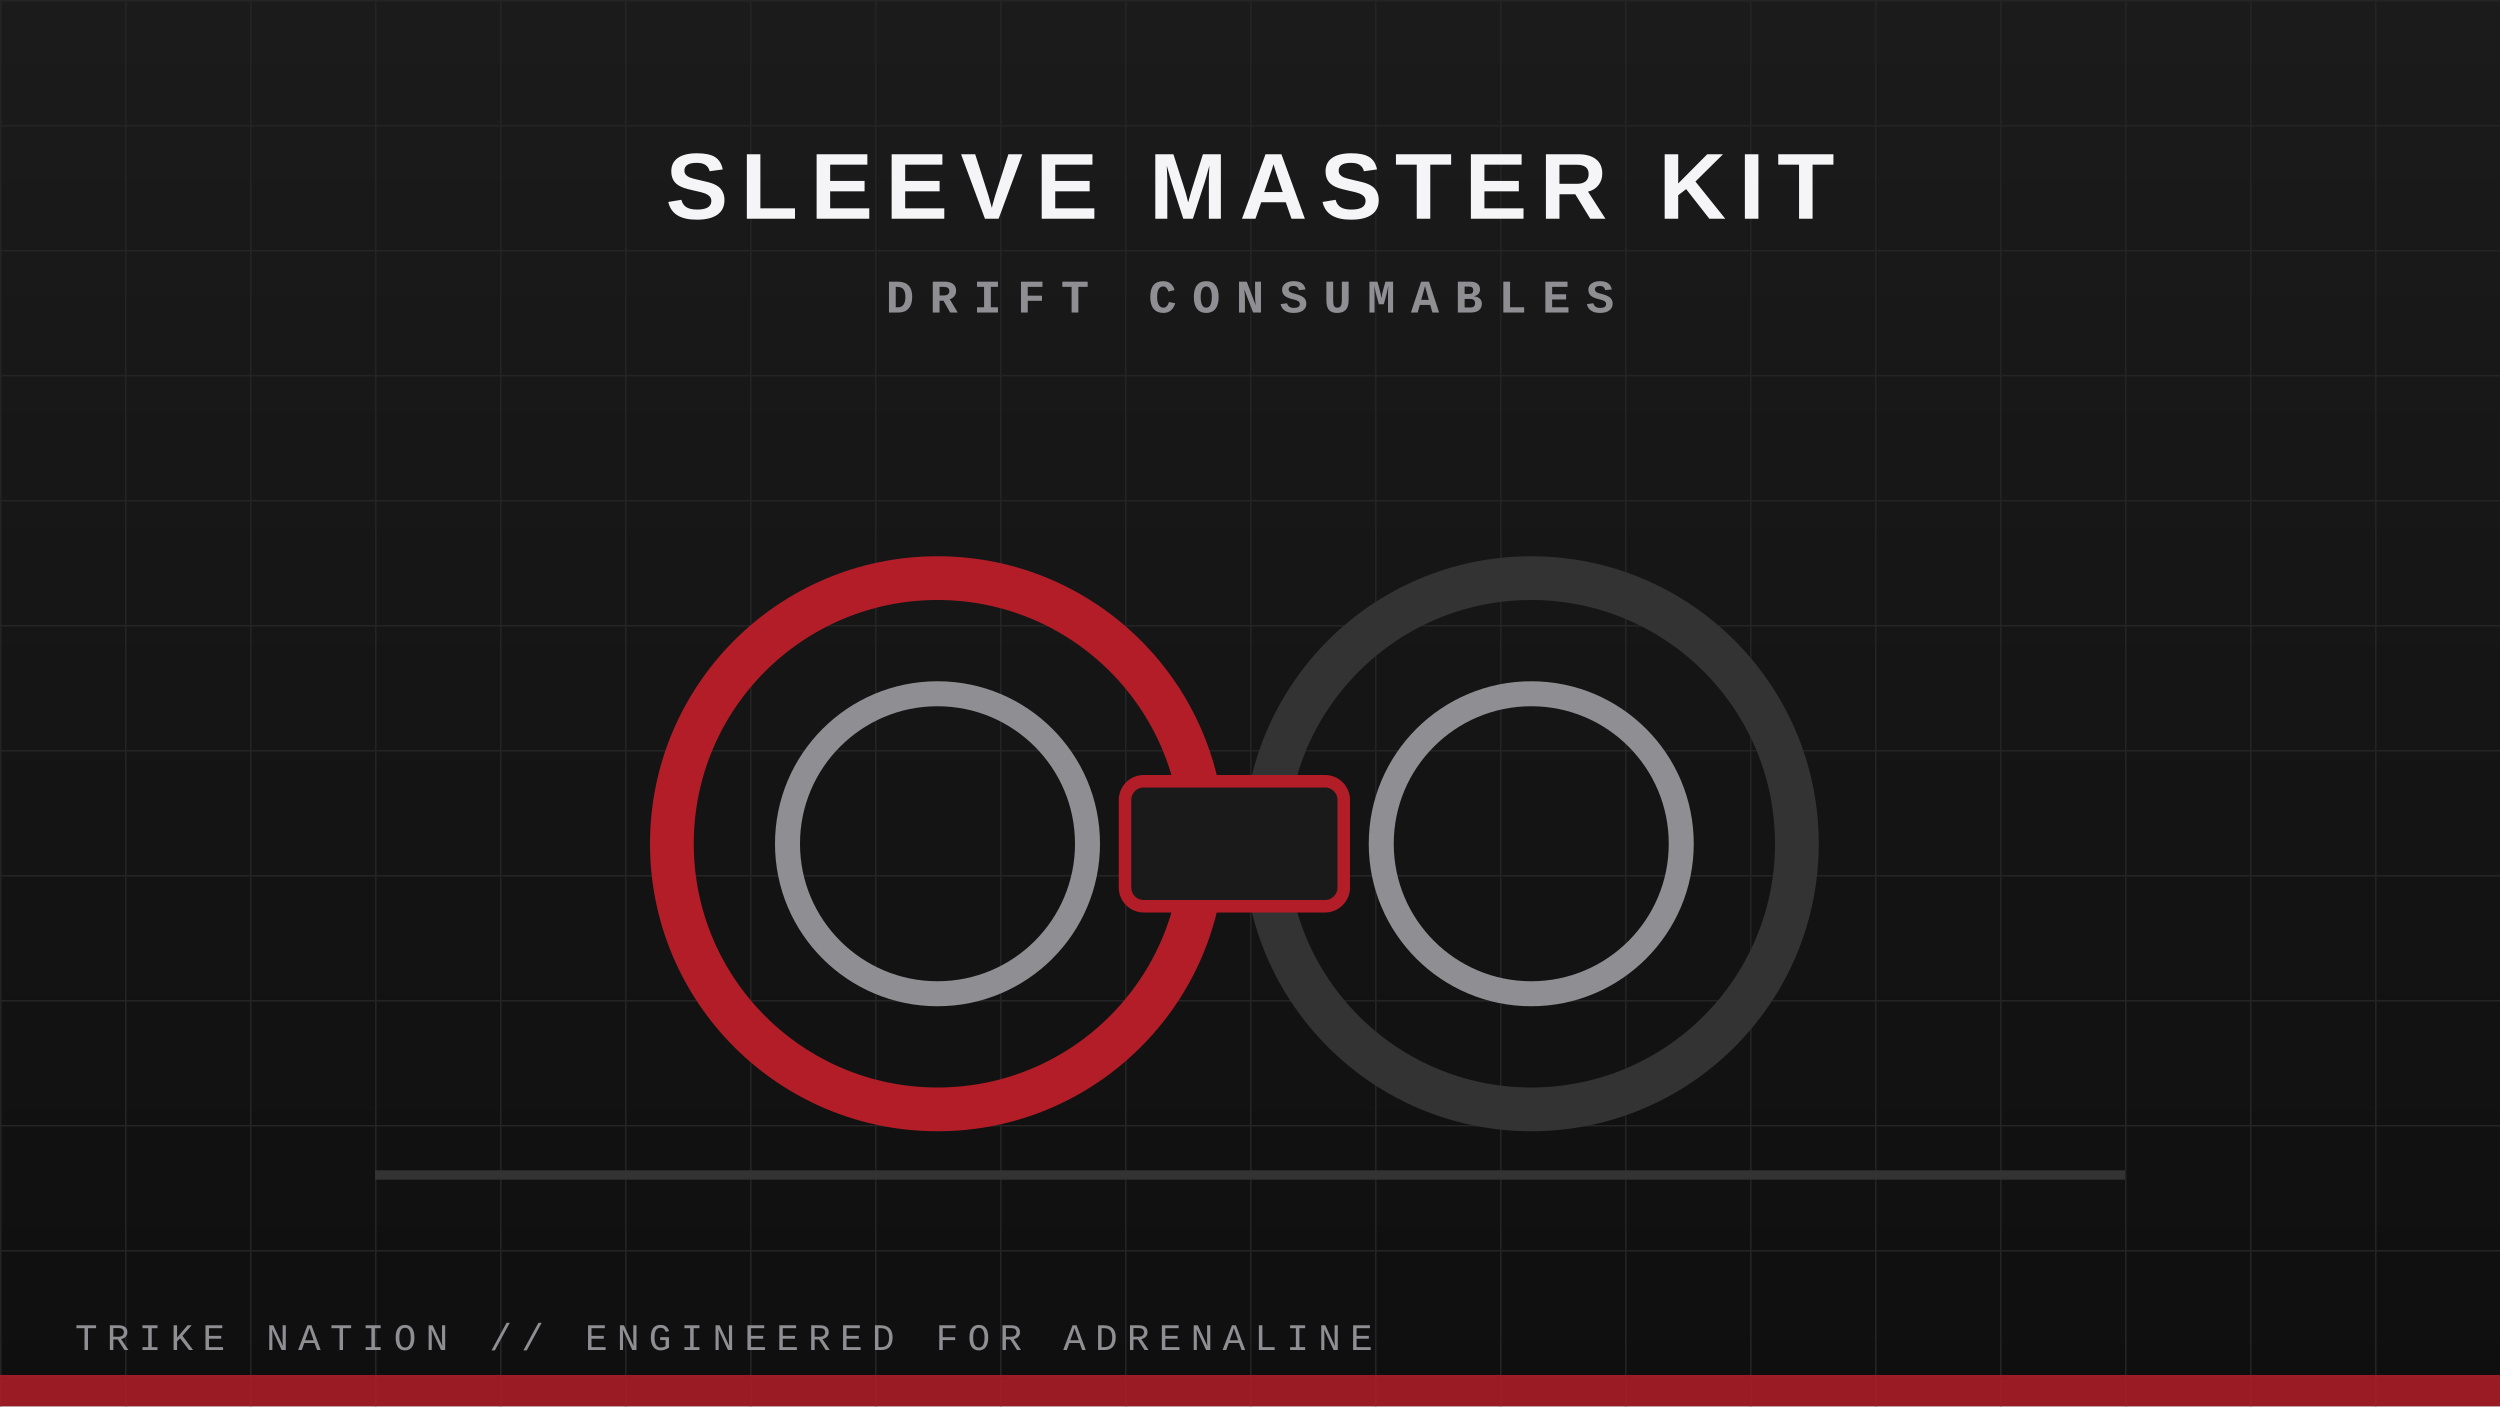
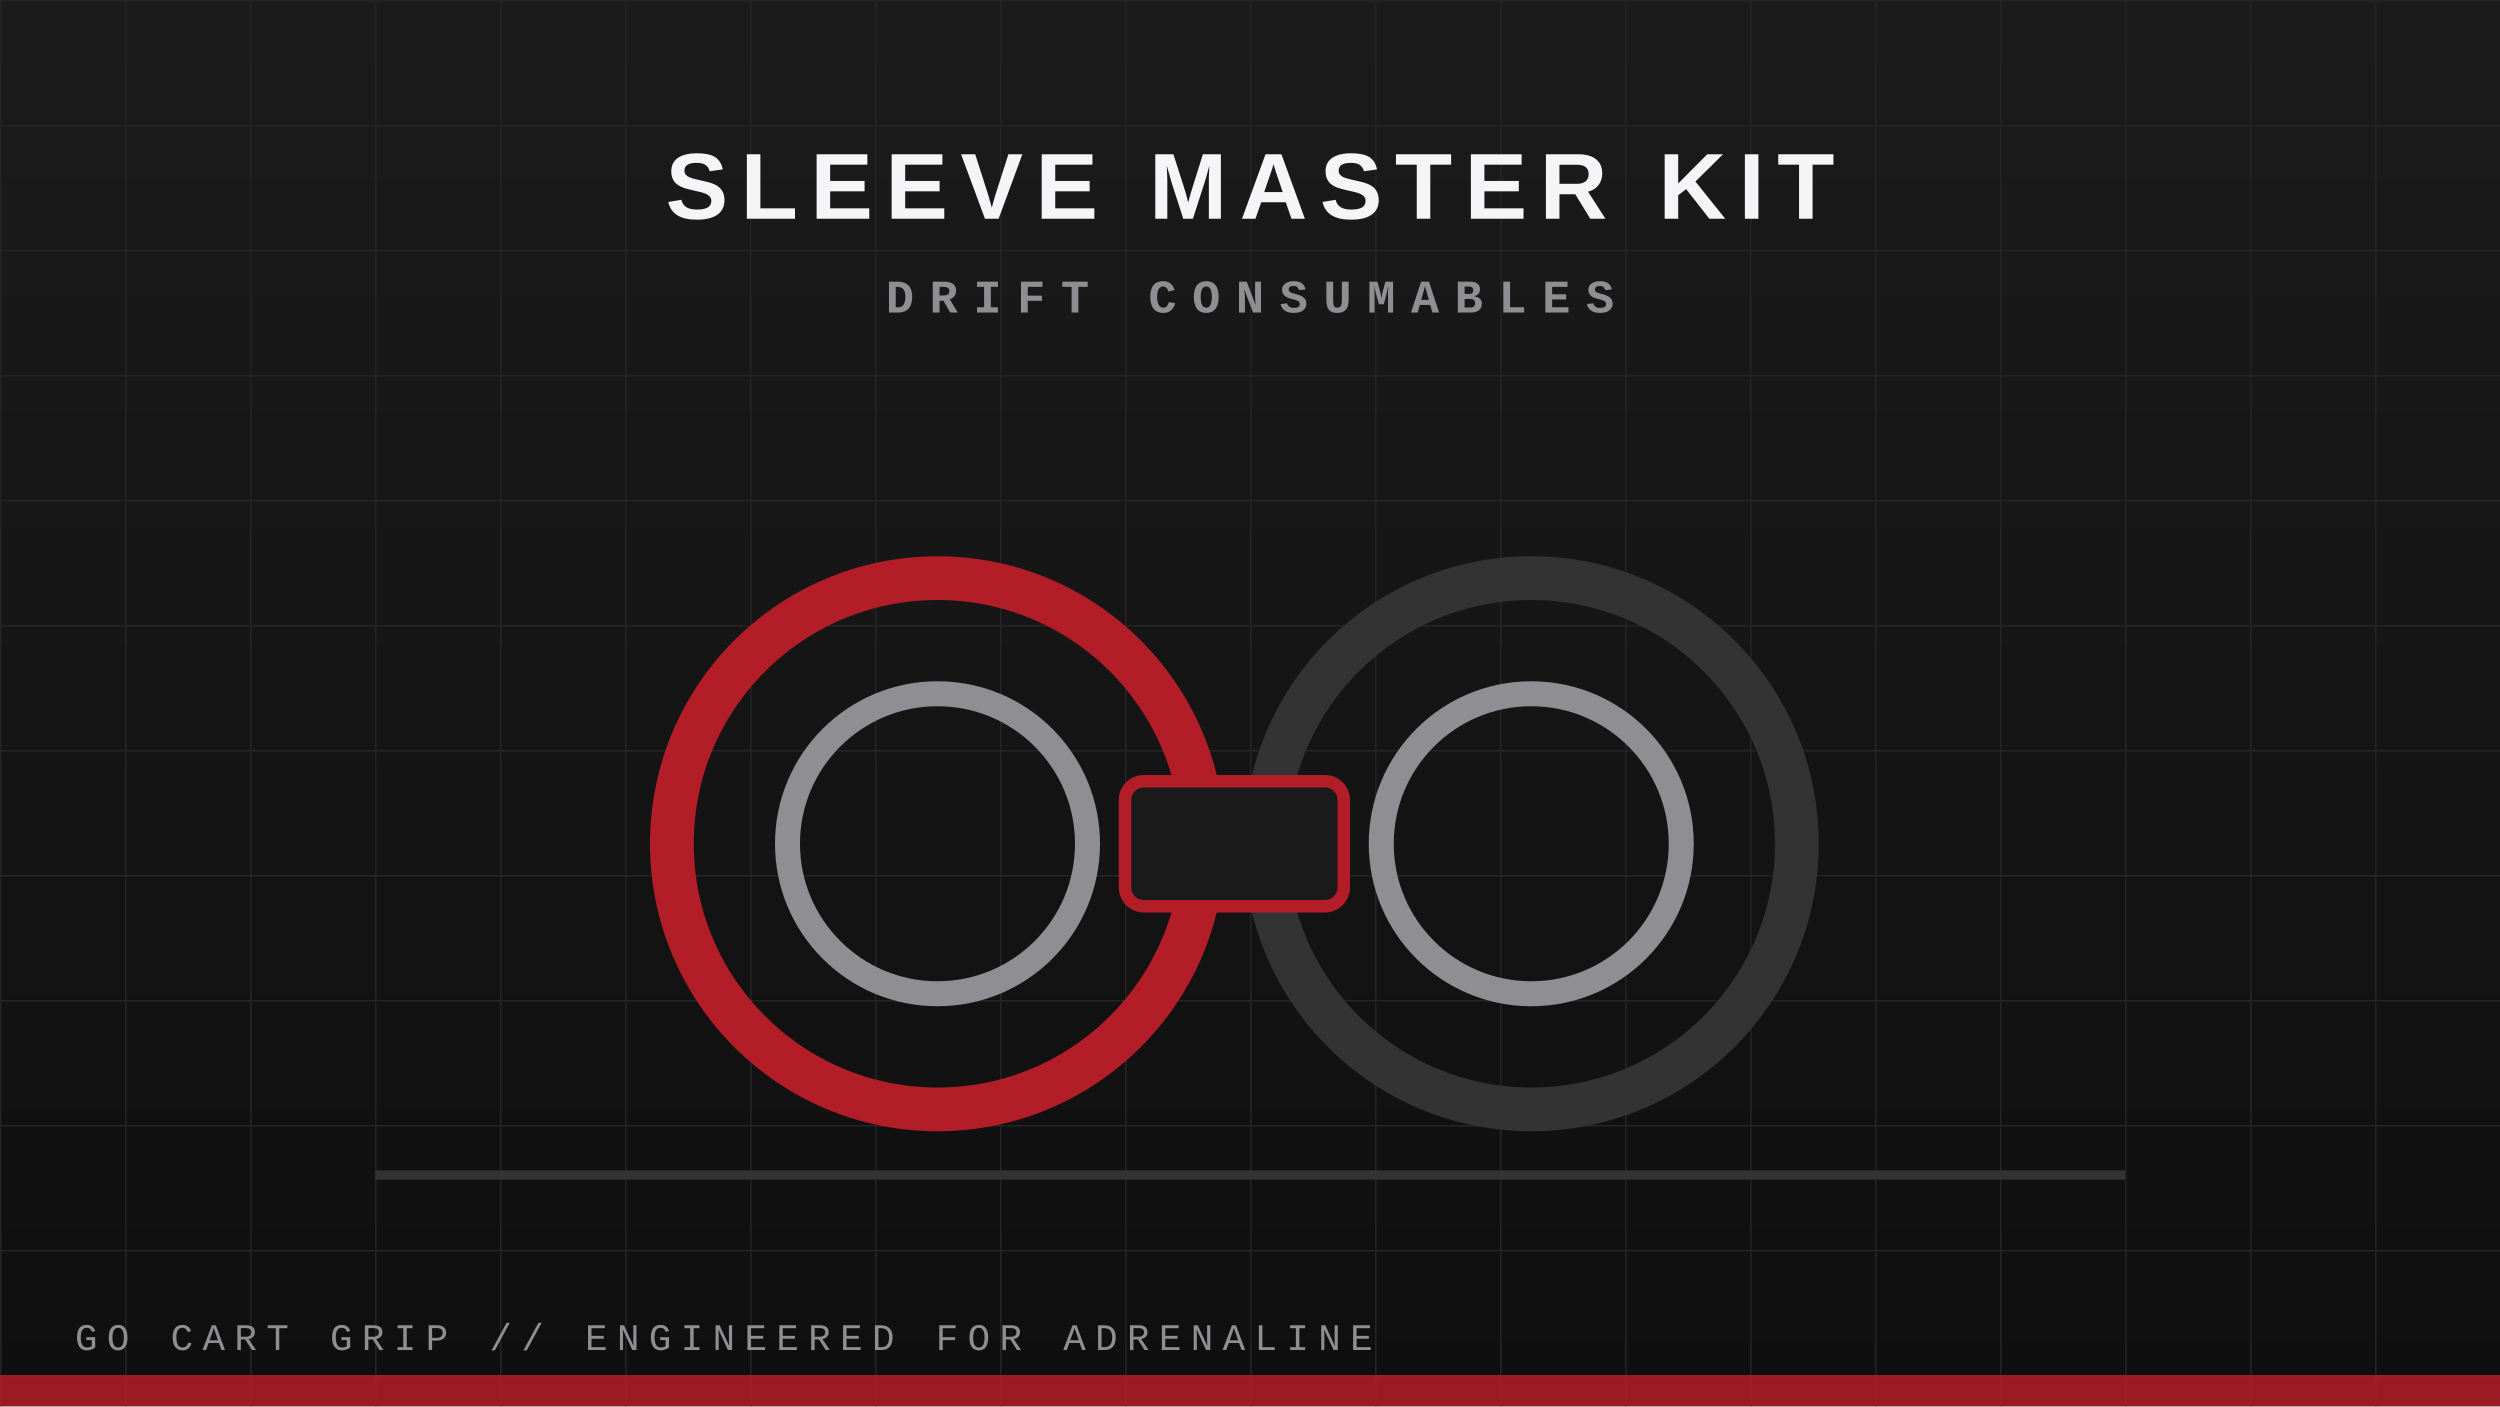
<svg xmlns="http://www.w3.org/2000/svg" width="800" height="450" viewBox="0 0 800 450">
  <defs>
    <linearGradient id="bg" x1="0" y1="0" x2="0" y2="1">
      <stop offset="0" stop-color="#1c1b1b" />
      <stop offset="1" stop-color="#0f0f0f" />
    </linearGradient>
    <pattern id="grid" width="40" height="40" patternUnits="userSpaceOnUse">
      <path d="M40 0 H0 V40" fill="none" stroke="#242424" stroke-width="1" />
    </pattern>
  </defs>
  <rect width="800" height="450" fill="url(#bg)" />
  <rect width="800" height="450" fill="url(#grid)" />
  <rect x="0" y="440" width="800" height="10" fill="#b31d28" opacity="0.85" />
  <line x1="120" y1="376" x2="680" y2="376" stroke="#333333" stroke-width="3" />
  <circle cx="300" cy="270" r="85" fill="none" stroke="#b31d28" stroke-width="14" />
  <circle cx="300" cy="270" r="48" fill="none" stroke="#8e8e93" stroke-width="8" />
  <circle cx="490" cy="270" r="85" fill="none" stroke="#333333" stroke-width="14" />
  <circle cx="490" cy="270" r="48" fill="none" stroke="#8e8e93" stroke-width="8" />
  <rect x="360" y="250" width="70" height="40" rx="6" fill="#1a1a1a" stroke="#b31d28" stroke-width="4" />
  <text x="400" y="70" text-anchor="middle" font-family="'Arial Black', Arial, sans-serif" font-weight="900" font-size="30" letter-spacing="4" fill="#f5f5f7">SLEEVE MASTER KIT</text>
  <text x="400" y="100" text-anchor="middle" font-family="'Courier New', monospace" font-weight="700" font-size="15" letter-spacing="5" fill="#8e8e93">DRIFT CONSUMABLES</text>
-   <text x="24" y="432" font-family="'Courier New', monospace" font-size="12" letter-spacing="3" fill="#8e8e93">TRIKE NATION // ENGINEERED FOR ADRENALINE</text>
+   <text x="24" y="432" font-family="'Courier New', monospace" font-size="12" letter-spacing="3" fill="#8e8e93">GO CART GRIP // ENGINEERED FOR ADRENALINE</text>
</svg>
